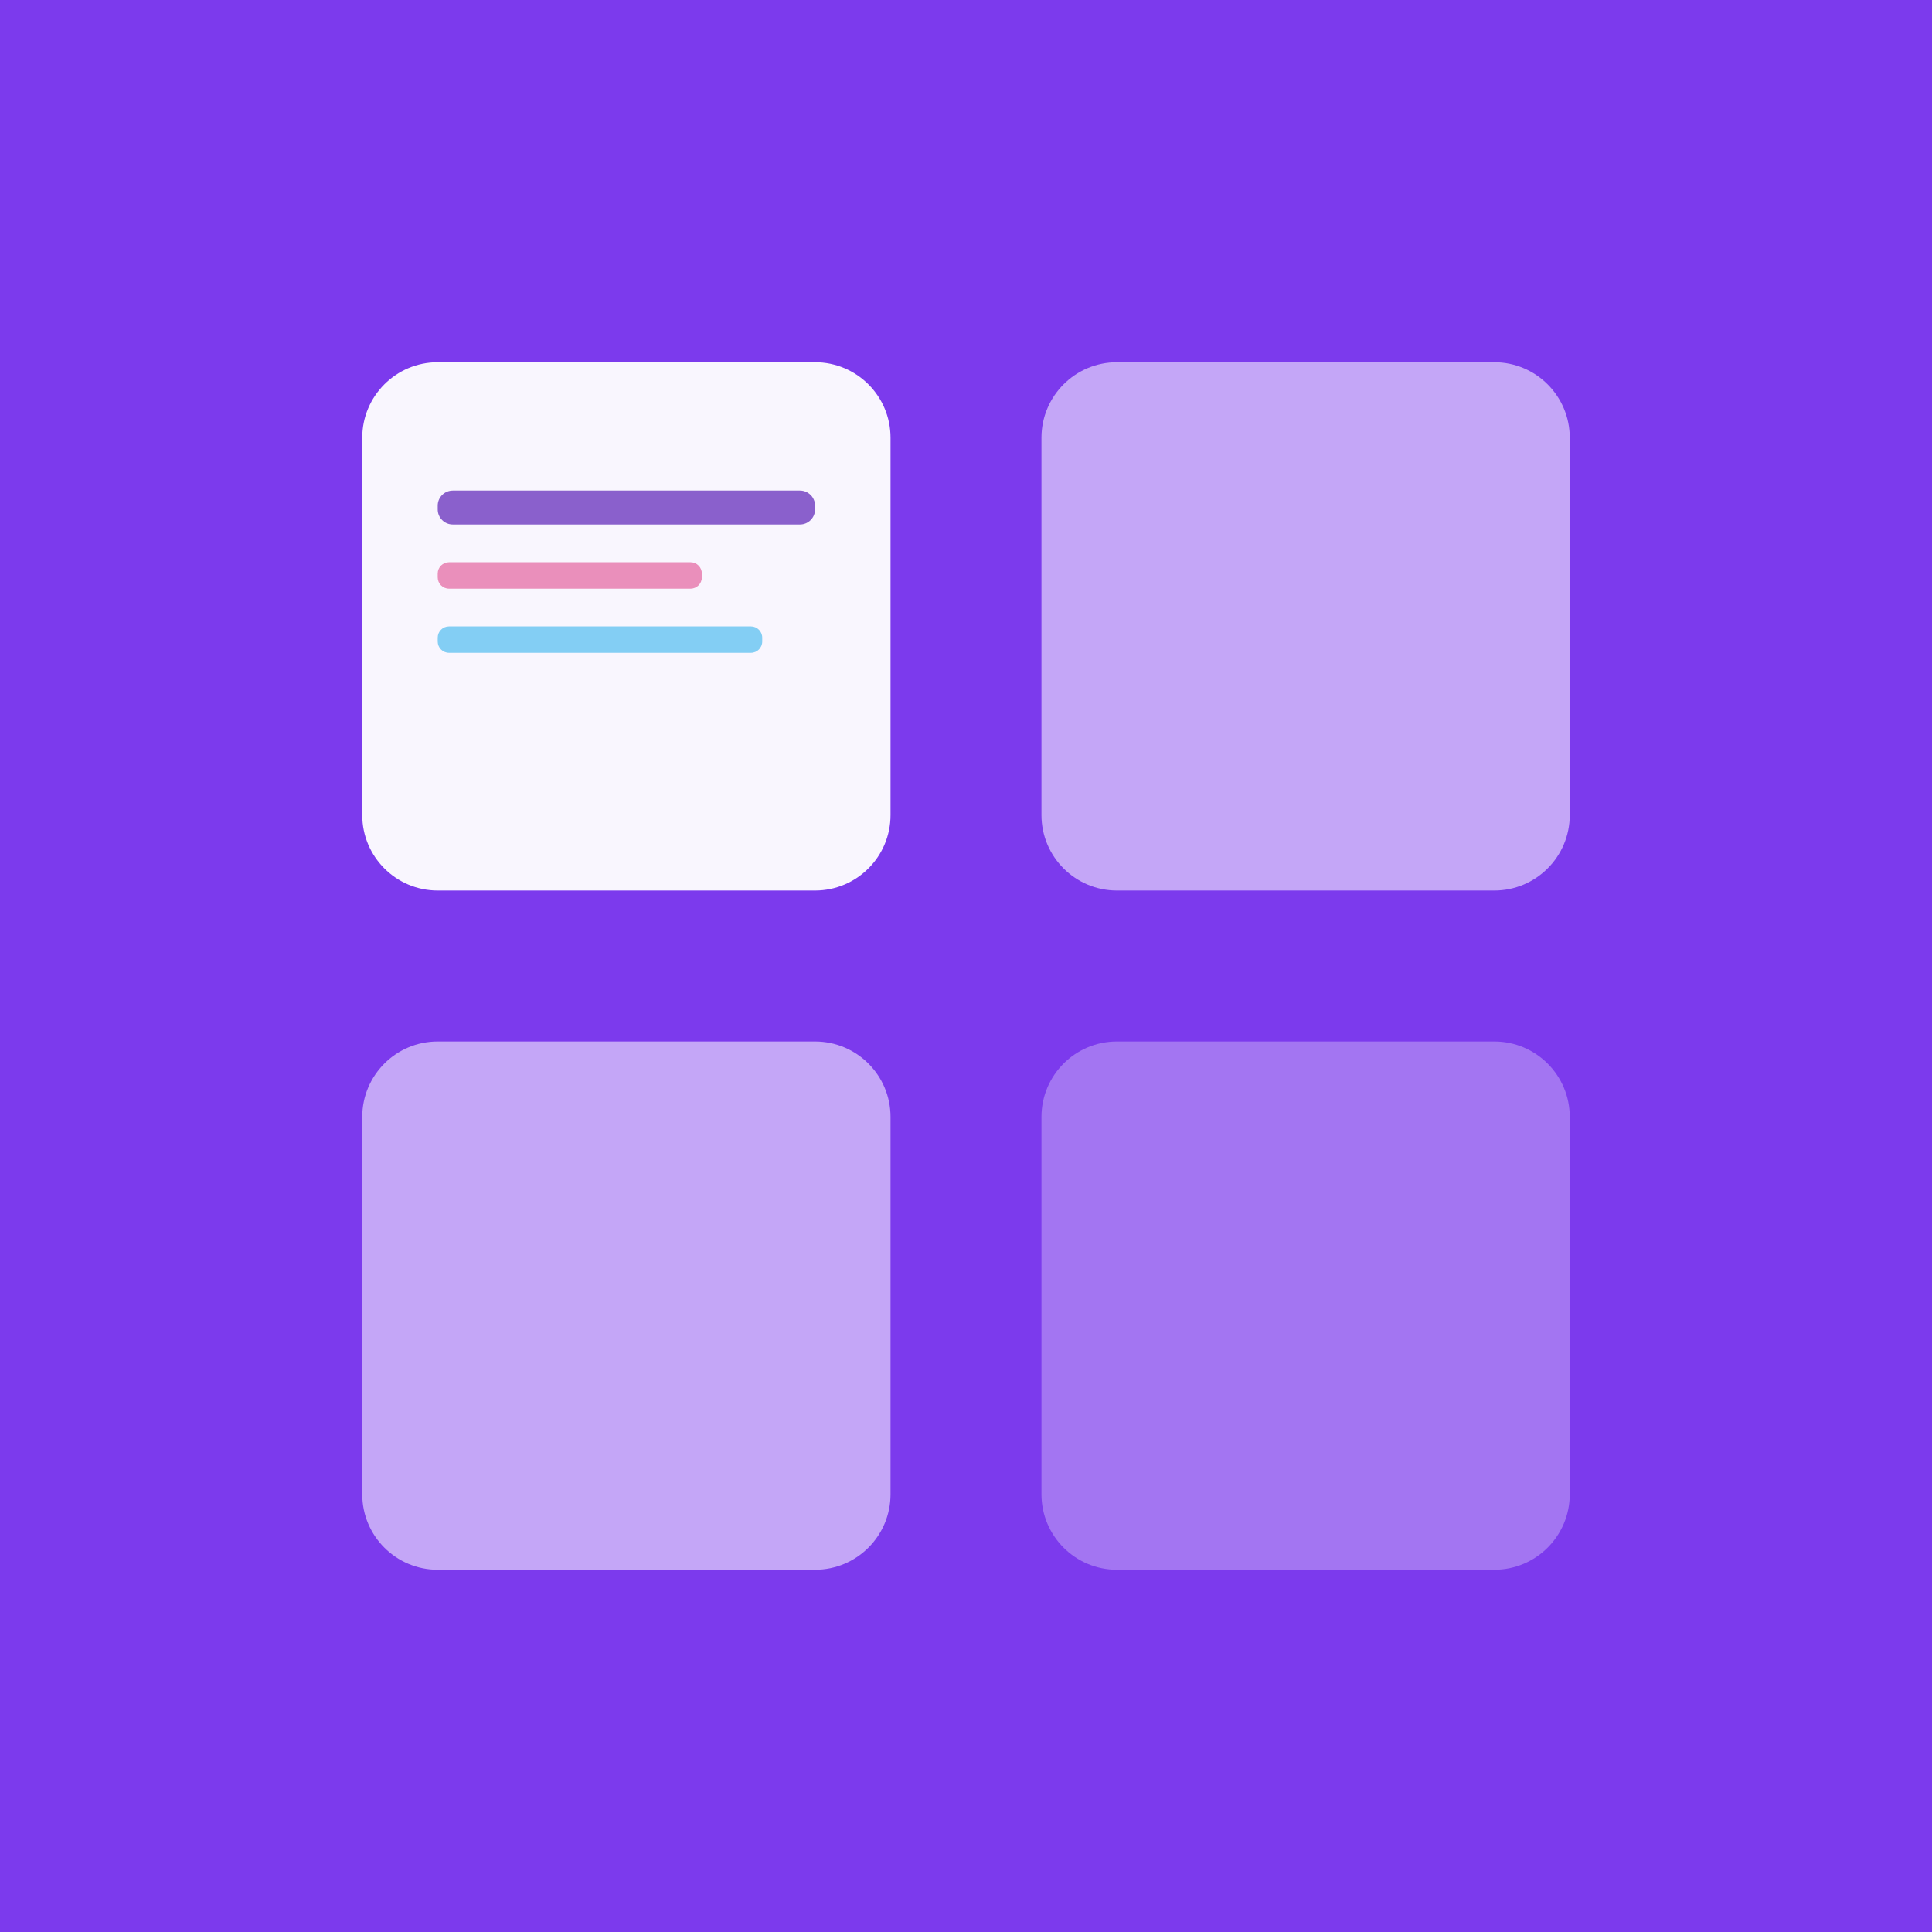
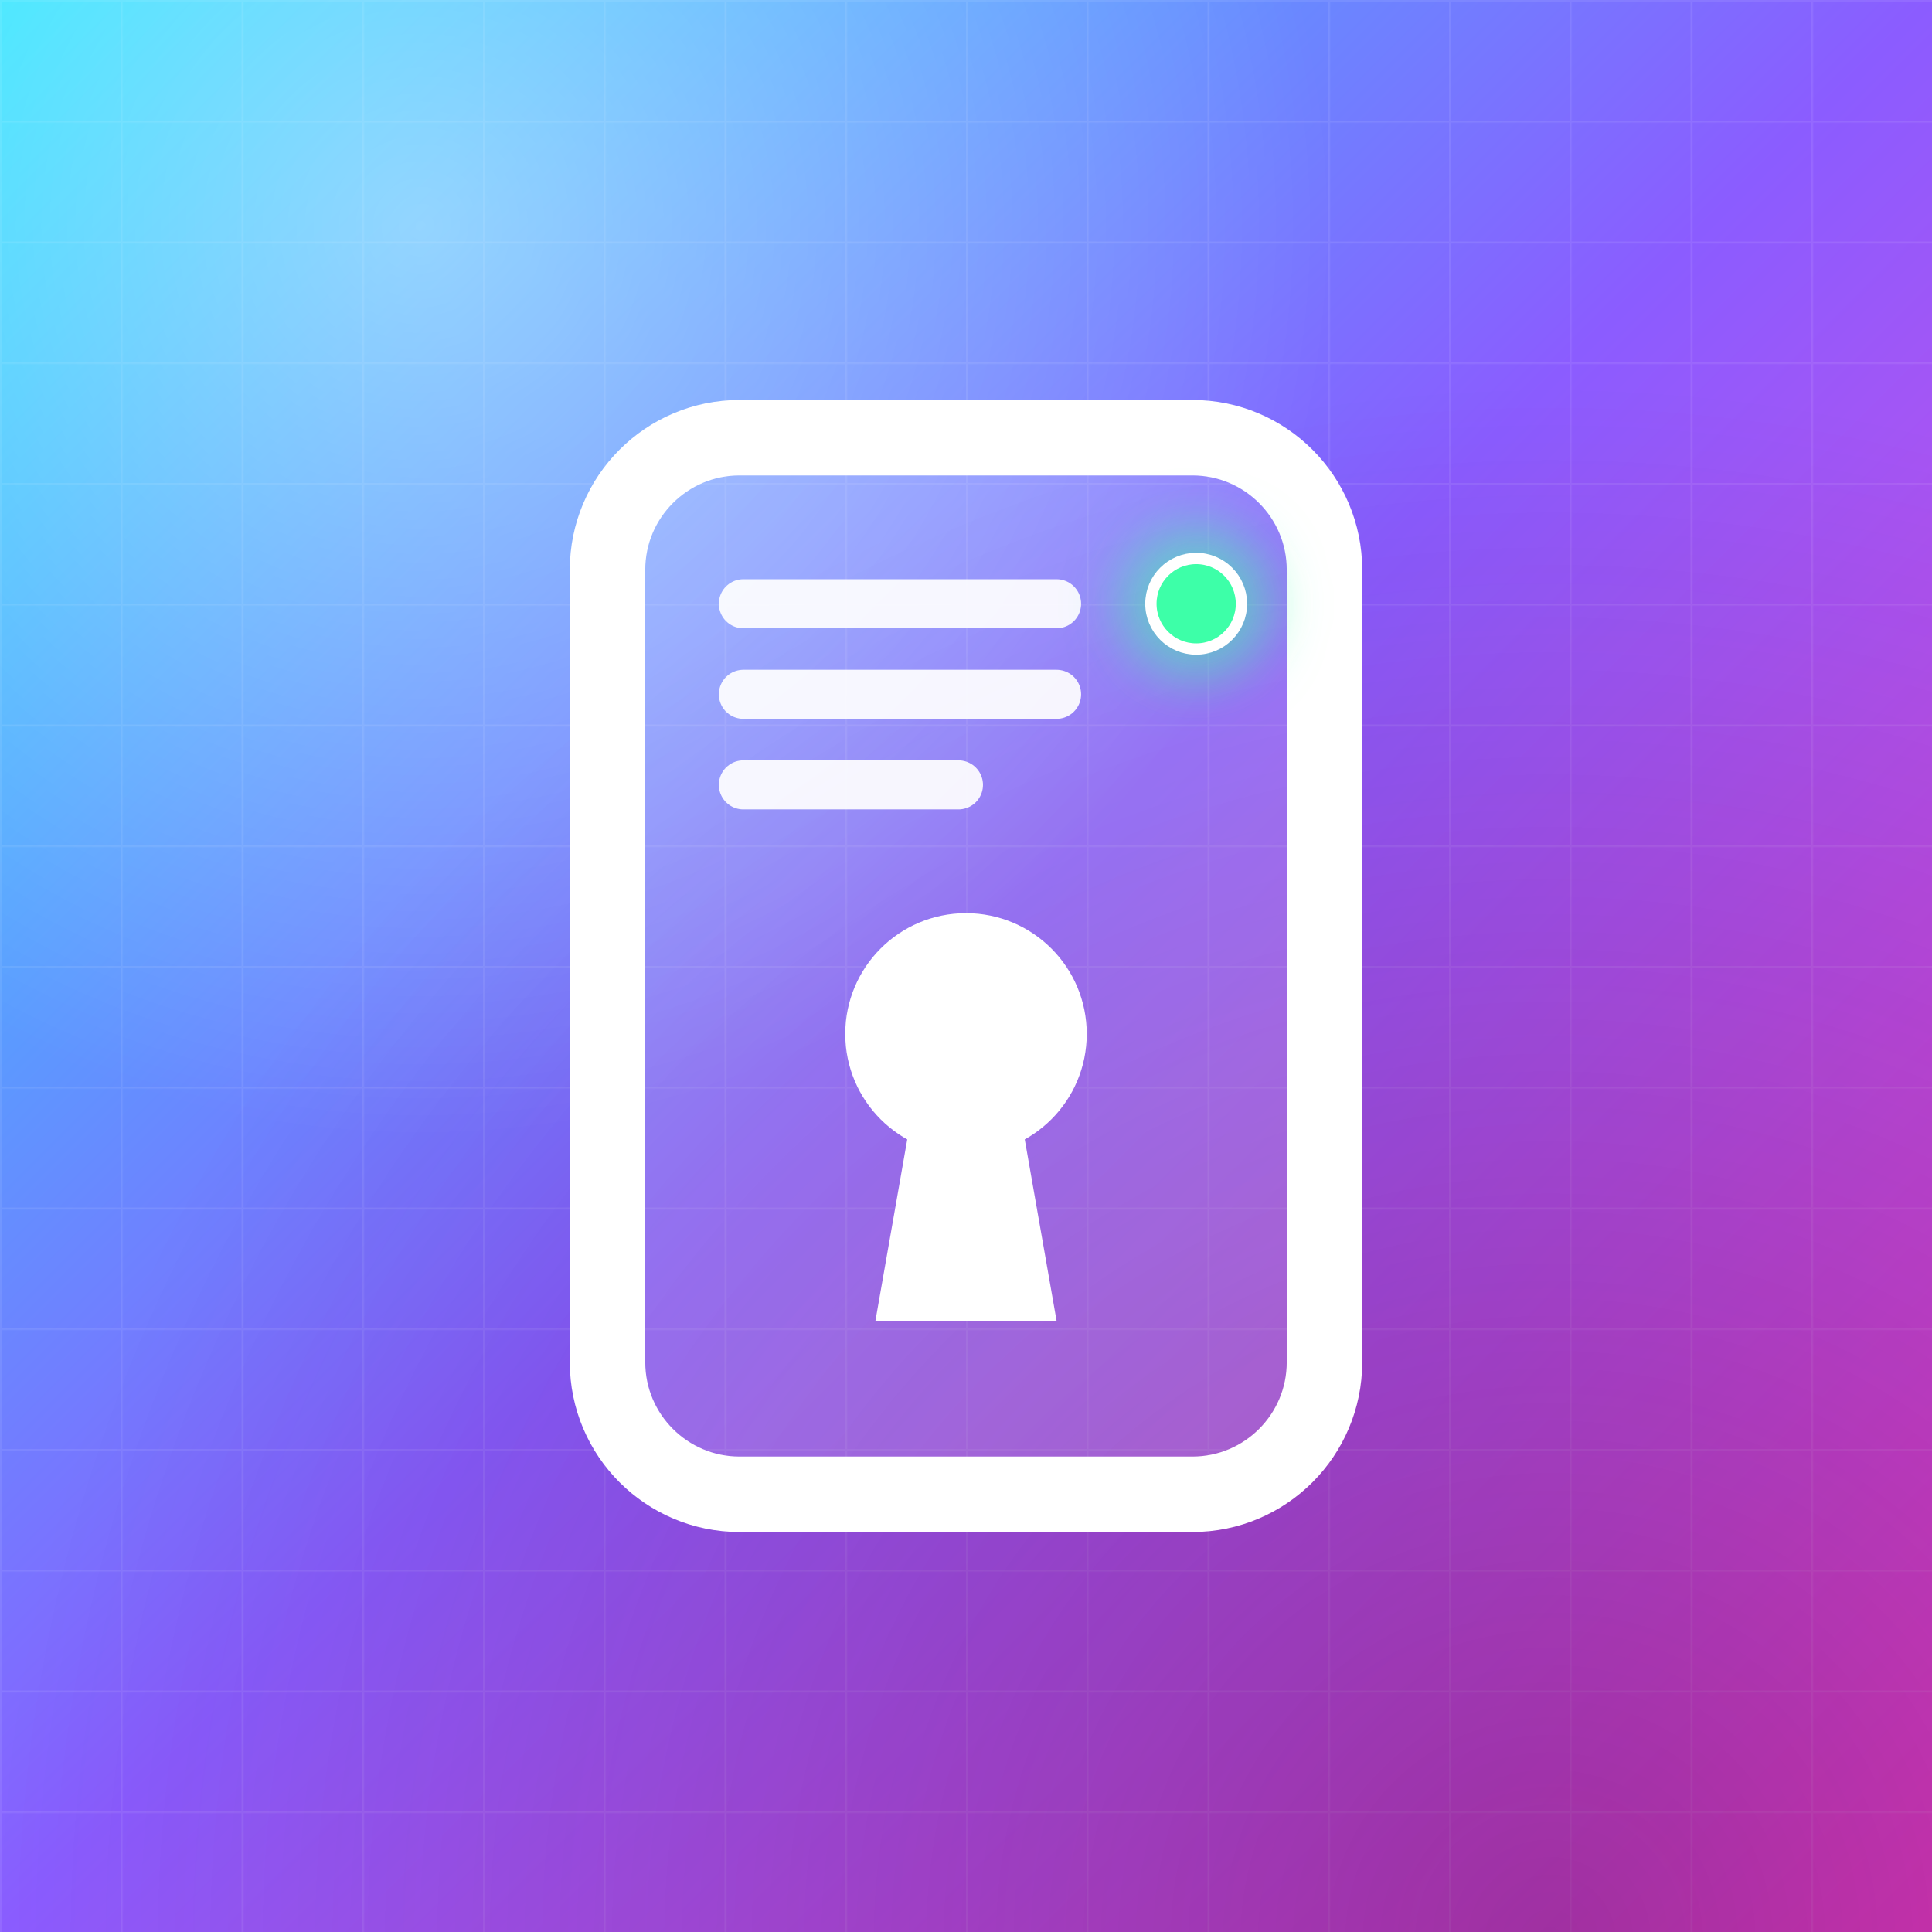
- <svg xmlns="http://www.w3.org/2000/svg" viewBox="0 0 512 512">
-   <rect width="512" height="512" fill="#7c3aed" />
-   <rect x="96" y="96" width="140" height="140" rx="20" fill="rgba(255,255,255,0.95)" />
-   <rect x="276" y="96" width="140" height="140" rx="20" fill="rgba(255,255,255,0.55)" />
-   <rect x="96" y="276" width="140" height="140" rx="20" fill="rgba(255,255,255,0.55)" />
-   <rect x="276" y="276" width="140" height="140" rx="20" fill="rgba(255,255,255,0.3)" />
-   <rect x="116" y="130" width="100" height="9" rx="4" fill="#5b21b6" opacity="0.7" />
-   <rect x="116" y="149" width="70" height="7" rx="3" fill="#db2777" opacity="0.5" />
-   <rect x="116" y="166" width="86" height="7" rx="3" fill="#0ea5e9" opacity="0.5" />
+ <svg xmlns="http://www.w3.org/2000/svg" viewBox="0 0 1024 1024" width="1024" height="1024">
+   <defs>
+     <linearGradient id="bg" x1="0" y1="0" x2="1" y2="1">
+       <stop offset="0" stop-color="#22e4ff" />
+       <stop offset="0.5" stop-color="#8b5cff" />
+       <stop offset="1" stop-color="#ff3dcf" />
+     </linearGradient>
+     <radialGradient id="shine" cx="0.22" cy="0.12" r="0.85">
+       <stop offset="0" stop-color="#ffffff" stop-opacity="0.42" />
+       <stop offset="0.55" stop-color="#ffffff" stop-opacity="0" />
+     </radialGradient>
+     <radialGradient id="shade" cx="0.8" cy="1" r="0.8">
+       <stop offset="0" stop-color="#1b0b3a" stop-opacity="0.35" />
+       <stop offset="1" stop-color="#1b0b3a" stop-opacity="0" />
+     </radialGradient>
+     <pattern id="grid" width="64" height="64" patternUnits="userSpaceOnUse">
+       <path d="M64 0H0V64" fill="none" stroke="#ffffff" stroke-opacity="0.08" stroke-width="2" />
+     </pattern>
+     <filter id="glow" x="-1" y="-1" width="3" height="3">
+       <feGaussianBlur stdDeviation="14" />
+     </filter>
+     <clipPath id="r">
+       <rect width="1024" height="1024" rx="232" />
+     </clipPath>
+   </defs>
+   <g>
+     <rect width="1024" height="1024" fill="url(#bg)" />
+     <rect width="1024" height="1024" fill="url(#grid)" />
+     <rect width="1024" height="1024" fill="url(#shade)" />
+     <rect width="1024" height="1024" fill="url(#shine)" />
+     <g>
+       <rect x="322" y="232" width="380" height="560" rx="70" fill="#ffffff" fill-opacity="0.16" stroke="#ffffff" stroke-width="40" />
+       <g stroke="#ffffff" stroke-width="26" stroke-linecap="round" stroke-opacity="0.92">
+         <line x1="394" y1="320" x2="560" y2="320" />
+         <line x1="394" y1="368" x2="560" y2="368" />
+         <line x1="394" y1="416" x2="508" y2="416" />
+       </g>
+       <circle cx="512" cy="548" r="64" fill="#ffffff" />
+       <path d="M484 586 H540 L560 700 H464 Z" fill="#ffffff" />
+       <circle cx="634" cy="320" r="40" fill="#3dffa8" opacity="0.55" filter="url(#glow)" />
+       <circle cx="634" cy="320" r="24" fill="#3dffa8" stroke="#ffffff" stroke-width="6" />
+     </g>
+   </g>
</svg>
